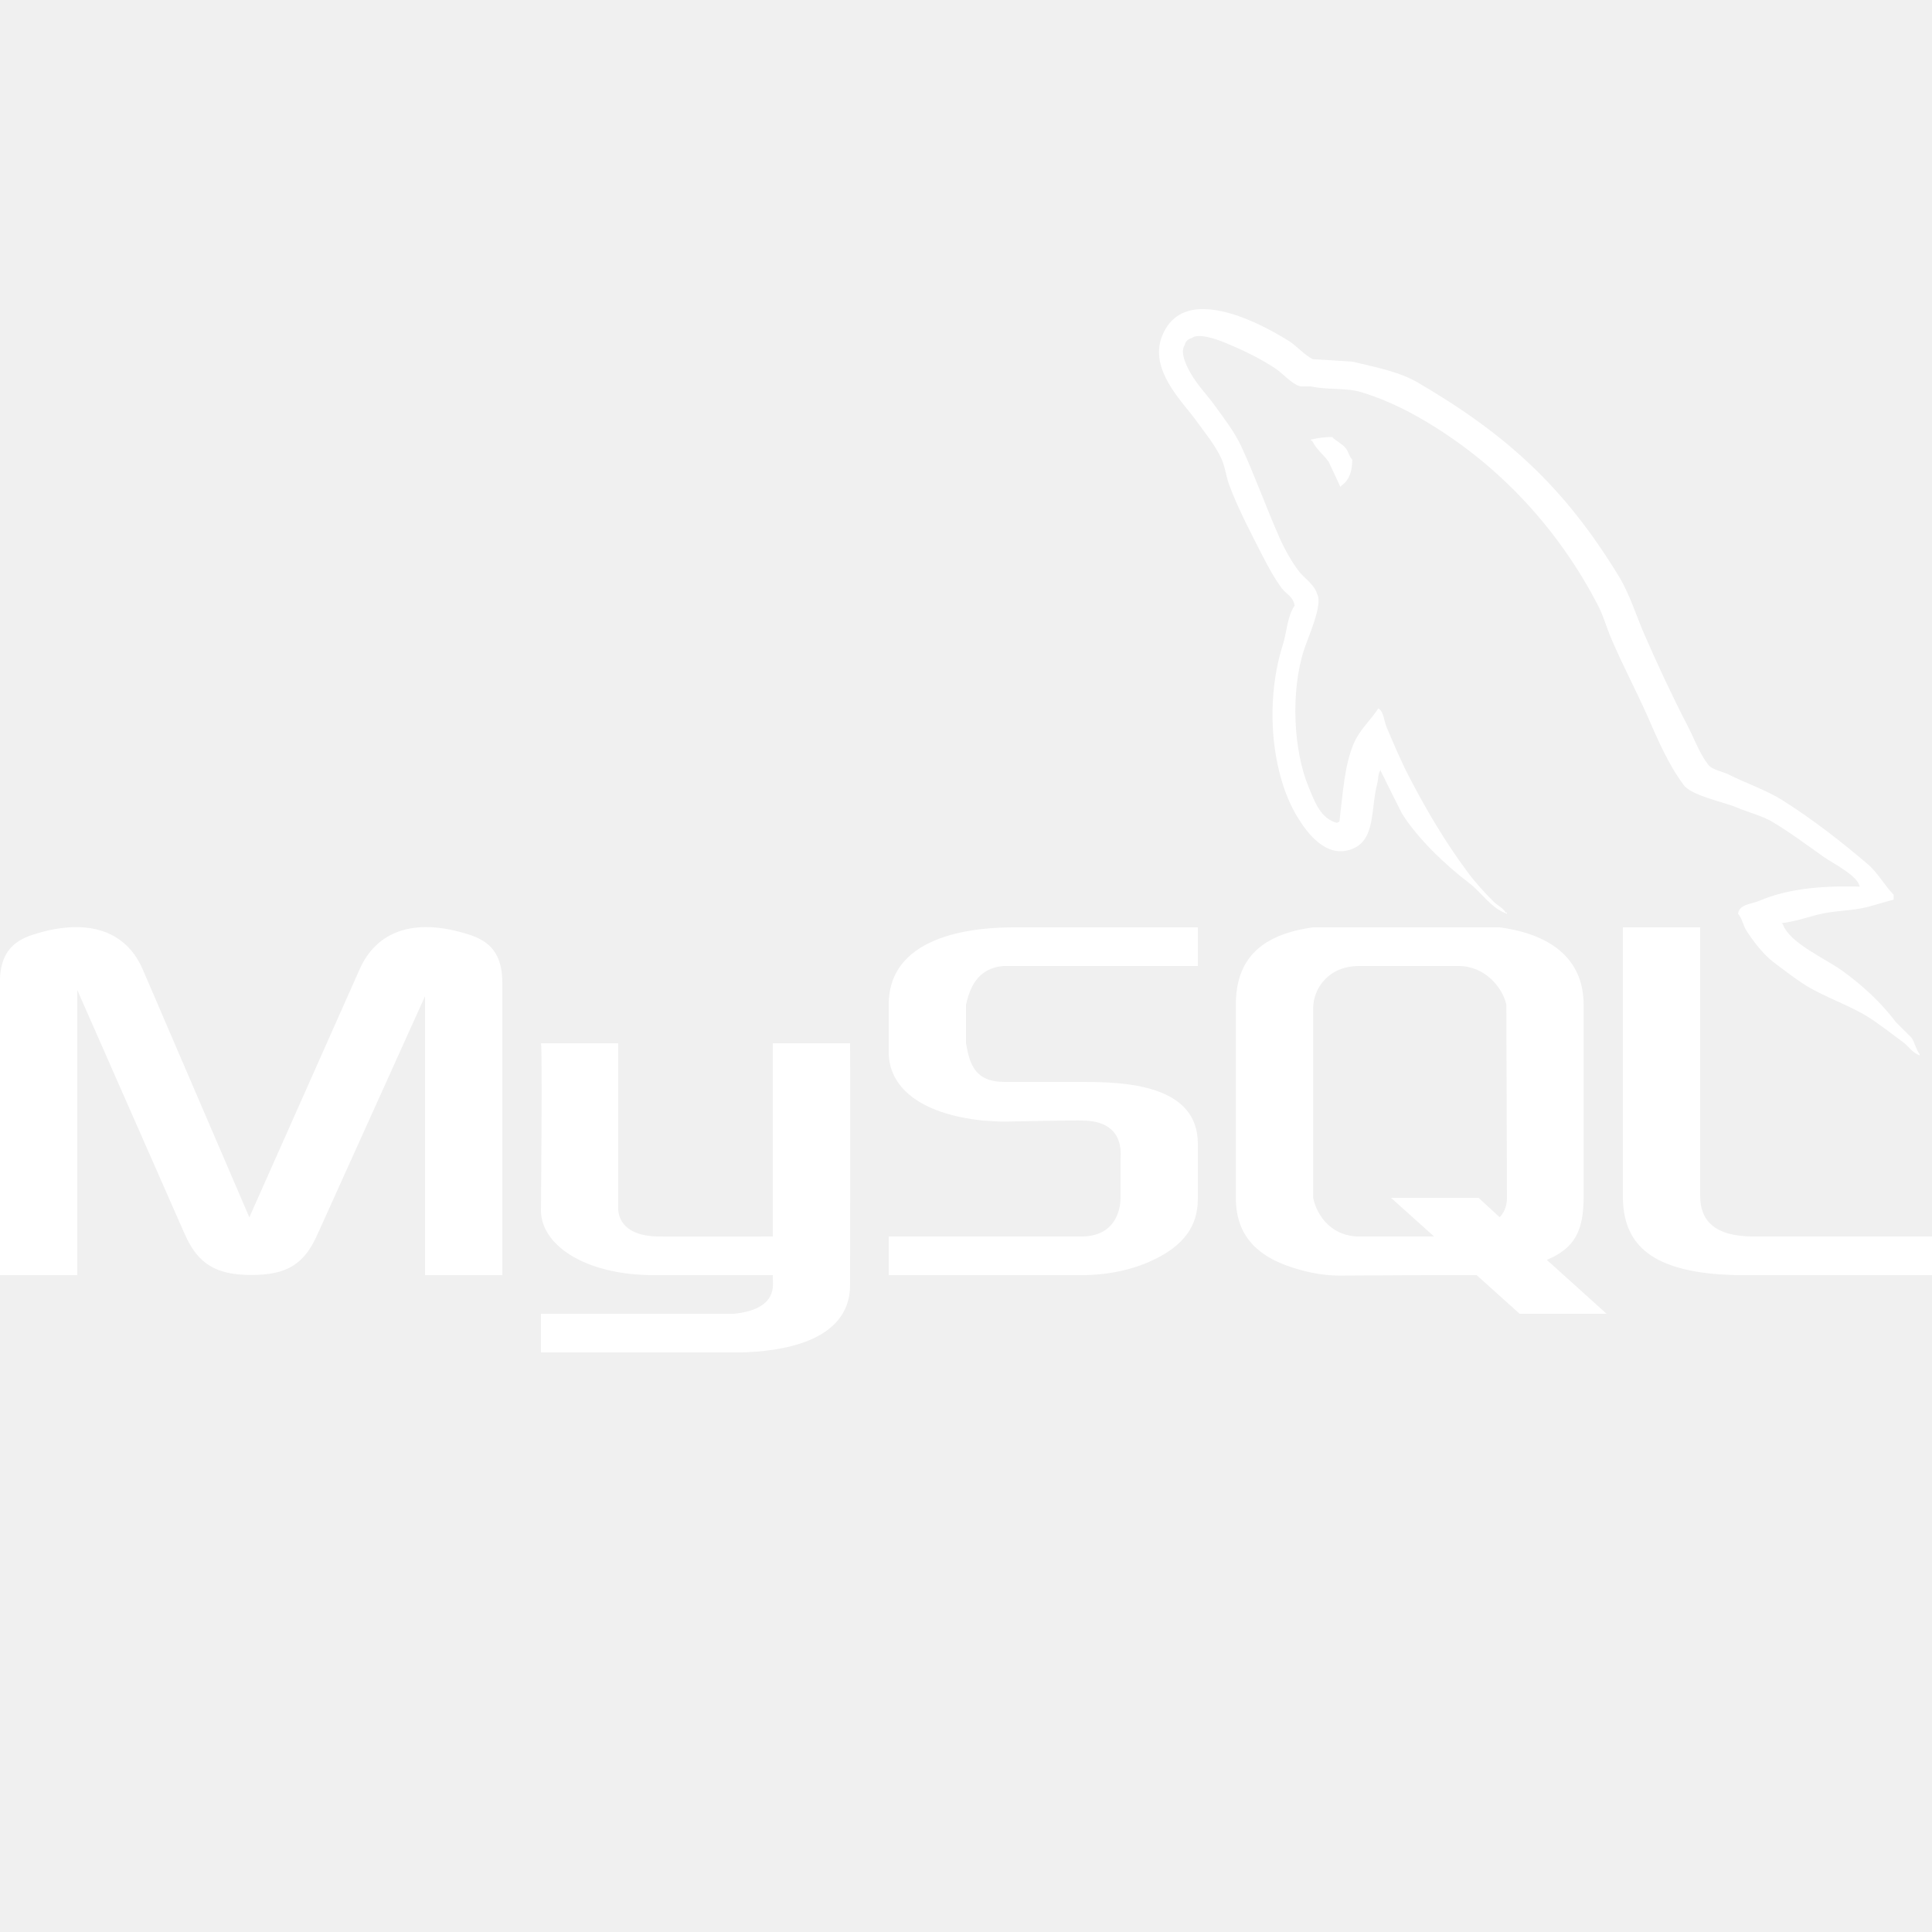
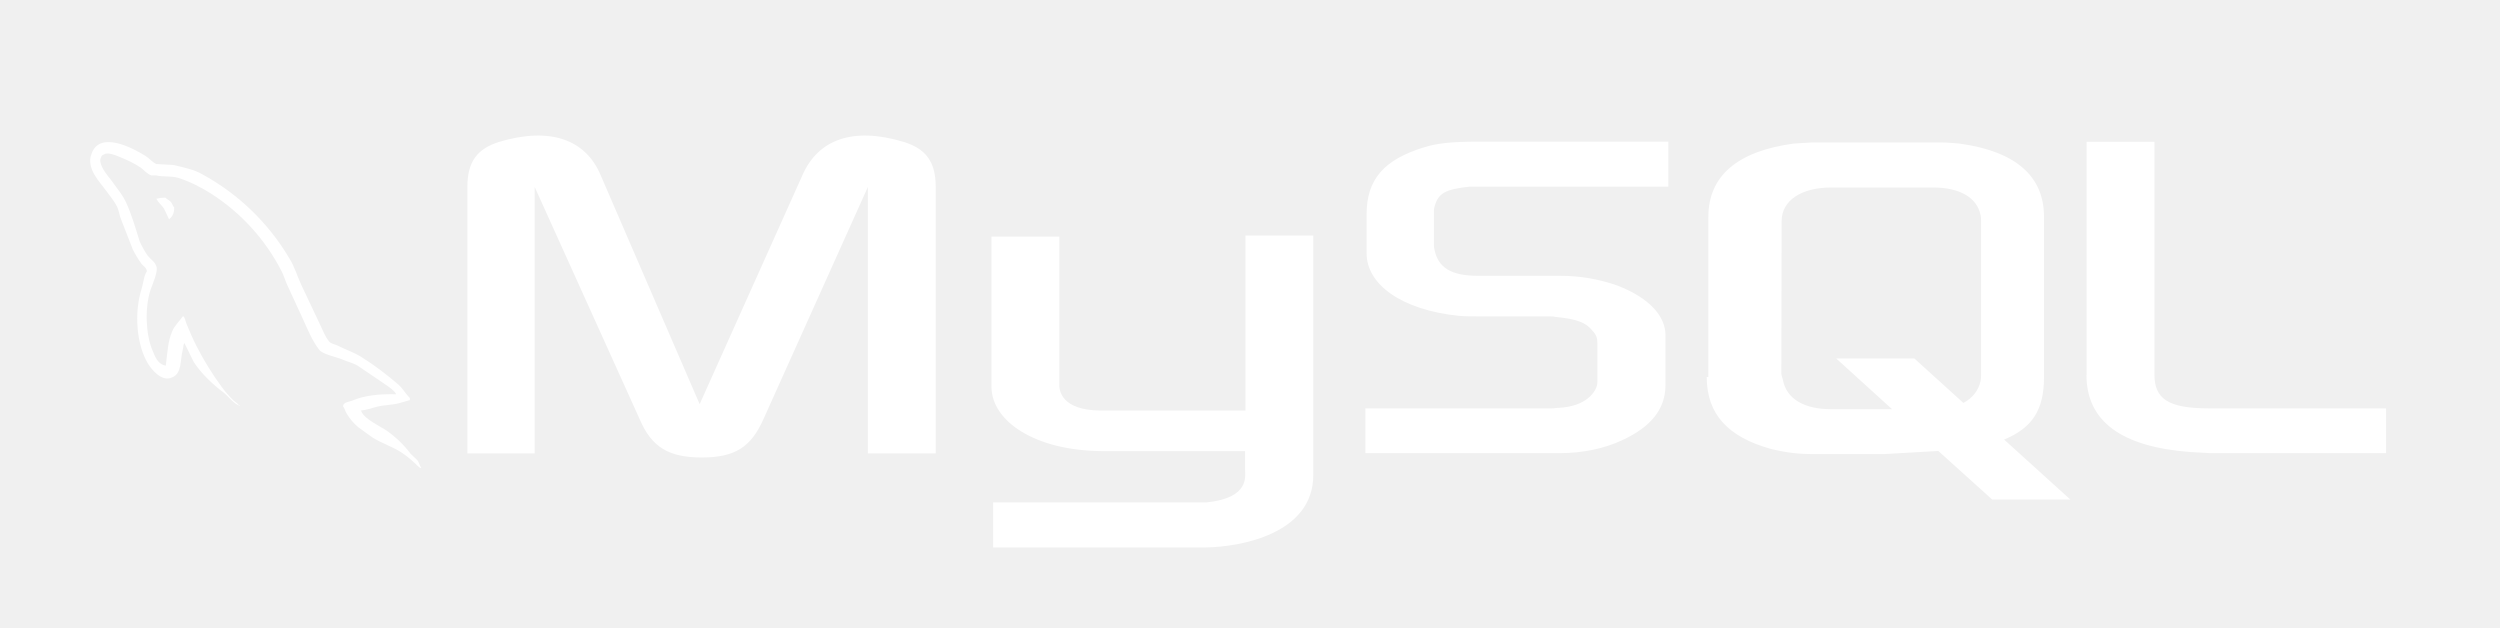
- <svg xmlns="http://www.w3.org/2000/svg" fill="#FFFFFF" viewBox="0 0 50 50" width="50px" height="50px">
-   <path d="M 31.168 8 C 30.699 7.988 30.289 8.168 30.078 8.688 C 29.719 9.559 30.613 10.41 30.934 10.855 C 31.156 11.164 31.445 11.512 31.605 11.859 C 31.711 12.09 31.727 12.32 31.816 12.562 C 32.039 13.16 32.395 13.84 32.68 14.395 C 32.824 14.676 32.984 14.969 33.168 15.219 C 33.281 15.371 33.473 15.441 33.504 15.676 C 33.316 15.941 33.305 16.352 33.199 16.688 C 32.723 18.191 32.902 20.062 33.594 21.172 C 33.809 21.516 34.312 22.246 35 21.969 C 35.602 21.723 35.469 20.961 35.641 20.285 C 35.68 20.137 35.656 20.023 35.734 19.922 L 35.734 19.953 C 35.914 20.32 36.098 20.688 36.281 21.051 C 36.691 21.707 37.414 22.391 38.023 22.855 C 38.34 23.094 38.59 23.508 39 23.648 L 39 23.617 L 38.969 23.617 C 38.891 23.492 38.766 23.441 38.664 23.344 C 38.426 23.109 38.16 22.816 37.965 22.547 C 37.406 21.793 36.914 20.965 36.469 20.105 C 36.254 19.695 36.066 19.242 35.887 18.824 C 35.816 18.66 35.816 18.418 35.672 18.332 C 35.473 18.641 35.184 18.887 35.031 19.25 C 34.789 19.828 34.754 20.535 34.664 21.266 C 34.609 21.285 34.633 21.27 34.605 21.297 C 34.18 21.191 34.027 20.754 33.871 20.379 C 33.473 19.43 33.395 17.898 33.75 16.809 C 33.84 16.523 34.25 15.633 34.086 15.371 C 34.008 15.109 33.742 14.961 33.598 14.762 C 33.414 14.516 33.234 14.191 33.109 13.906 C 32.781 13.164 32.473 12.305 32.125 11.555 C 31.961 11.195 31.684 10.836 31.453 10.516 C 31.199 10.164 30.918 9.906 30.719 9.477 C 30.652 9.328 30.555 9.086 30.66 8.93 C 30.691 8.824 30.738 8.781 30.844 8.746 C 31.02 8.609 31.512 8.789 31.699 8.867 C 32.188 9.07 32.598 9.266 33.012 9.539 C 33.211 9.672 33.41 9.926 33.652 10 L 33.926 10 C 34.359 10.098 34.84 10.027 35.238 10.152 C 35.949 10.367 36.586 10.703 37.16 11.066 C 38.922 12.176 40.363 13.758 41.344 15.645 C 41.504 15.949 41.574 16.242 41.715 16.562 C 41.992 17.211 42.348 17.883 42.629 18.516 C 42.906 19.152 43.18 19.789 43.574 20.316 C 43.781 20.594 44.586 20.746 44.949 20.898 C 45.203 21.008 45.625 21.121 45.863 21.266 C 46.328 21.543 46.773 21.875 47.207 22.184 C 47.426 22.336 48.09 22.668 48.125 22.945 C 47.051 22.918 46.23 23.016 45.531 23.312 C 45.332 23.398 45.012 23.398 44.98 23.648 C 45.086 23.762 45.105 23.934 45.191 24.074 C 45.359 24.344 45.641 24.707 45.895 24.898 C 46.172 25.105 46.453 25.328 46.75 25.512 C 47.273 25.828 47.859 26.012 48.367 26.332 C 48.664 26.523 48.965 26.762 49.254 26.973 C 49.398 27.082 49.492 27.246 49.68 27.312 L 49.68 27.281 C 49.582 27.156 49.559 26.984 49.469 26.855 L 49.066 26.453 C 48.68 25.941 48.188 25.488 47.664 25.113 C 47.246 24.812 46.312 24.406 46.141 23.922 L 46.109 23.891 C 46.402 23.859 46.75 23.75 47.023 23.676 C 47.484 23.555 47.891 23.586 48.363 23.465 C 48.578 23.402 48.793 23.34 49.008 23.281 L 49.008 23.156 C 48.77 22.914 48.598 22.586 48.336 22.363 C 47.652 21.781 46.906 21.199 46.137 20.715 C 45.711 20.445 45.184 20.27 44.734 20.043 C 44.582 19.965 44.316 19.926 44.215 19.797 C 43.977 19.496 43.848 19.113 43.664 18.762 C 43.281 18.023 42.906 17.219 42.566 16.441 C 42.336 15.914 42.184 15.391 41.895 14.914 C 40.508 12.637 39.016 11.258 36.703 9.906 C 36.211 9.617 35.621 9.508 34.996 9.359 C 34.656 9.336 34.324 9.316 33.984 9.297 C 33.781 9.211 33.566 8.961 33.375 8.836 C 32.895 8.535 31.949 8.012 31.168 8 Z M 34.477 11.312 C 34.254 11.309 34.094 11.34 33.926 11.375 L 33.926 11.406 L 33.957 11.406 C 34.062 11.625 34.254 11.766 34.387 11.953 C 34.488 12.168 34.586 12.383 34.688 12.598 L 34.719 12.566 C 34.906 12.434 34.996 12.219 34.996 11.895 C 34.918 11.816 34.906 11.715 34.844 11.621 C 34.754 11.492 34.586 11.422 34.477 11.312 Z M 1.867 23.996 C 1.566 24.008 1.238 24.066 0.883 24.18 C 0.289 24.359 -0.004 24.715 -0.004 25.438 L -0.004 33 L 2 33 L 2 25.621 L 4.777 31.93 C 5.121 32.715 5.59 32.996 6.508 32.996 C 7.43 32.996 7.879 32.715 8.223 31.93 L 11 25.781 L 11 33 L 13 33 L 13 25.438 C 13 24.715 12.711 24.359 12.113 24.18 C 10.691 23.73 9.734 24.117 9.305 25.09 L 6.453 31.504 L 3.695 25.09 C 3.383 24.359 2.758 23.961 1.867 23.996 Z M 26.246 24 C 25.457 24 23 24.094 23 26 L 23 27.234 C 23 28.109 23.77 28.824 25.438 29 C 25.625 29.012 25.812 29.027 26 29.027 C 26 29.027 27.945 28.988 28 29 C 29.125 29 29 29.875 29 30 L 29 31 C 29 31.137 28.969 32 27.988 32 L 23 32 L 23 33 L 28.008 33 C 28.664 33 29.301 32.863 29.809 32.625 C 30.652 32.238 31 31.715 31 31.027 L 31 29.598 C 31 28.062 29.094 28 28 28 L 26 28 C 25.215 28 25.094 27.523 25 27 L 25 26 C 25.094 25.602 25.27 25.062 25.965 25 L 31 25 L 31 24 Z M 33.98 24 C 32.504 24.203 31.984 24.938 31.984 26 L 31.984 31 C 31.984 31.973 32.527 32.559 33.645 32.863 C 34.02 32.969 34.359 33.012 34.68 33.012 L 36.906 33 L 38.215 33 L 39.328 34 L 41.578 34 L 40.031 32.605 C 40.758 32.305 40.984 31.844 40.984 30.98 L 40.984 26 C 40.984 24.938 40.293 24.203 38.816 24 Z M 42 24 L 42 30.957 C 42 32.164 42.684 32.844 44.492 32.98 C 44.66 32.988 44.832 33 45 33 L 50 33 L 50 32 L 45.379 32 C 44.348 32 44 31.566 44 30.949 L 44 24 Z M 35.172 25 L 37.746 25 C 38.426 25 38.883 25.547 38.984 26 C 38.984 26 39 30.656 39 31 C 39 31.344 38.809 31.5 38.809 31.5 L 38.266 31 L 36 31 L 37.113 32 L 35.172 32 C 34.477 32 34.086 31.484 33.984 31 L 33.984 26.102 C 33.984 25.57 34.391 25 35.172 25 Z M 14 27 C 14.039 27.039 14 31.262 14 31.344 C 14.016 32.219 15.125 32.984 16.863 33 L 20 33 L 20 33.066 C 20 33.254 20.137 33.879 19 34 C 18.988 34 14.012 34 14 34 L 14 35 L 19.215 35 C 20.098 34.973 22.012 34.773 22 33.242 C 22 33.215 22.008 27 22 27 L 20 27 L 20 32 C 19.969 32 17.523 32.008 17.031 32 C 16.066 31.984 15.984 31.434 16 31.223 L 16 27 Z" />
+ <svg xmlns="http://www.w3.org/2000/svg" width="239" height="60" viewBox="0 0 18.427 4.626">
+   <g fill="#ffffff" fill-rule="evenodd">
+     <path d="M2.92 2.906c-.133-.003-.237.01-.324.047-.025.01-.065.01-.068.042.013.013.015.035.027.053a.39.39 0 0 0 .087.102l.107.077c.065.04.138.063.202.103.037.023.073.053.1.078.018.013.03.035.053.043v-.005c-.012-.015-.015-.037-.027-.053l-.05-.048a.79.79 0 0 0-.173-.168c-.053-.037-.17-.087-.192-.148l-.003-.003c.037-.003.08-.017.115-.027.057-.015.108-.012.167-.027l.08-.023v-.015c-.03-.03-.052-.07-.083-.098-.085-.073-.178-.145-.275-.205-.052-.033-.118-.055-.173-.083-.02-.01-.053-.015-.065-.032-.03-.037-.047-.085-.068-.128l-.137-.29c-.03-.065-.048-.13-.085-.19a1.68 1.68 0 0 0-.645-.624c-.062-.035-.135-.05-.213-.068l-.125-.007c-.027-.012-.053-.043-.077-.058-.095-.06-.34-.19-.4-.018-.045.108.067.215.105.27.028.038.065.082.085.125.012.028.015.058.027.088l.087.223a.8.8 0 0 0 .062.103c.013.018.037.027.042.057-.023.033-.025.083-.038.125-.06.188-.037.422.048.56.027.042.1.133.175.098.075-.03.058-.125.08-.208.005-.02.002-.033.012-.047v.003l.068.138c.052.082.142.167.217.223.04.03.072.082.122.1v-.005H1.76c-.01-.015-.025-.022-.038-.033a.81.81 0 0 1-.087-.1 2.15 2.15 0 0 1-.187-.303c-.027-.052-.05-.108-.072-.16-.01-.02-.01-.05-.027-.06-.025.037-.062.068-.08.113-.032.072-.035.16-.047.252-.06-.01-.078-.065-.098-.112-.05-.118-.058-.31-.015-.445.012-.035.062-.145.042-.178-.01-.032-.043-.05-.062-.075-.022-.032-.045-.072-.06-.107C1 1.684.97 1.58.927 1.487.907 1.444.872 1.4.843 1.36.812 1.314.777 1.282.752 1.23.743 1.21.732 1.18.745 1.16c.003-.013.01-.018.023-.022.022-.018.083.005.105.015.062.025.113.048.165.083.023.017.048.048.078.057h.035c.053.012.113.003.163.018.088.028.168.07.24.115a1.48 1.48 0 0 1 .52.57c.02.038.028.073.047.113l.113.245c.035.078.068.158.118.223.025.035.125.053.17.072.033.015.085.028.115.047l.167.113c.027.02.1.062.115.095z" />
+     <path d="M1.22 1.457c-.028 0-.048.003-.068.008v.003h.003c.013.027.037.045.053.068l.038.08.003-.003c.023-.017.035-.043.035-.083-.01-.012-.012-.023-.02-.035-.01-.017-.032-.025-.045-.038z" />
+   </g>
+   <path d="M10.064 3.34h1.434c.168 0 .328-.034.458-.095.217-.1.32-.233.32-.408v-.366c0-.14-.118-.275-.354-.366a1.25 1.25 0 0 0-.423-.072h-.602c-.202 0-.297-.06-.324-.194-.004-.015-.004-.03-.004-.046v-.225c0-.012 0-.027.004-.042.027-.103.08-.13.256-.15h1.468v-.332H10.9c-.202 0-.31.012-.404.042-.294.09-.423.236-.423.492v.29c0 .225.252.416.68.46.046.004.095.004.145.004h.515c.02 0 .038 0 .053.004.156.015.225.042.27.1.03.03.038.057.038.092v.29c0 .034-.023.08-.07.118s-.118.065-.214.07c-.02 0-.03.004-.05.004h-1.376zm5.315-.576c0 .34.256.53.767.568l.145.008h1.296V3.01H16.28c-.3 0-.4-.072-.4-.248V1.045h-.5v1.72zm-2.787.015V1.598c0-.3.213-.484.63-.54l.133-.008h.946c.05 0 .092.004.14.008.416.057.625.24.625.54V2.78c0 .244-.088.374-.294.46l.488.442h-.576l-.397-.358-.4.023h-.534c-.088 0-.187-.01-.3-.038-.316-.088-.473-.256-.473-.53zm.538-.026c0 .015.008.03.012.05.027.137.156.213.354.213h.45l-.412-.374h.576l.362.328c.07-.038.11-.092.126-.16.004-.015.004-.034.004-.05V1.63c0-.015 0-.03-.004-.046-.027-.13-.156-.202-.35-.202h-.75c-.22 0-.366.095-.366.248z" fill="#ffffff" fill-rule="evenodd" />
+   <path d="M3.445 3.342h.496V1.378l.774 1.712c.088.206.214.282.458.282s.362-.076.454-.282l.77-1.712v1.964h.5V1.378c0-.19-.076-.282-.236-.332-.377-.114-.63-.015-.744.24l-.76 1.693-.732-1.693c-.11-.255-.366-.354-.747-.24-.156.05-.233.14-.233.332v1.964zm3.863-1.598h.5v1.08c-.004.06.02.198.3.202H9.18v-1.29h.5v1.765c0 .435-.538.53-.79.534H7.32v-.332h1.575c.32-.034.282-.194.282-.248v-.13H8.12c-.492-.004-.808-.22-.812-.47V1.744z" fill="#ffffff" fill-rule="evenodd" />
</svg>
